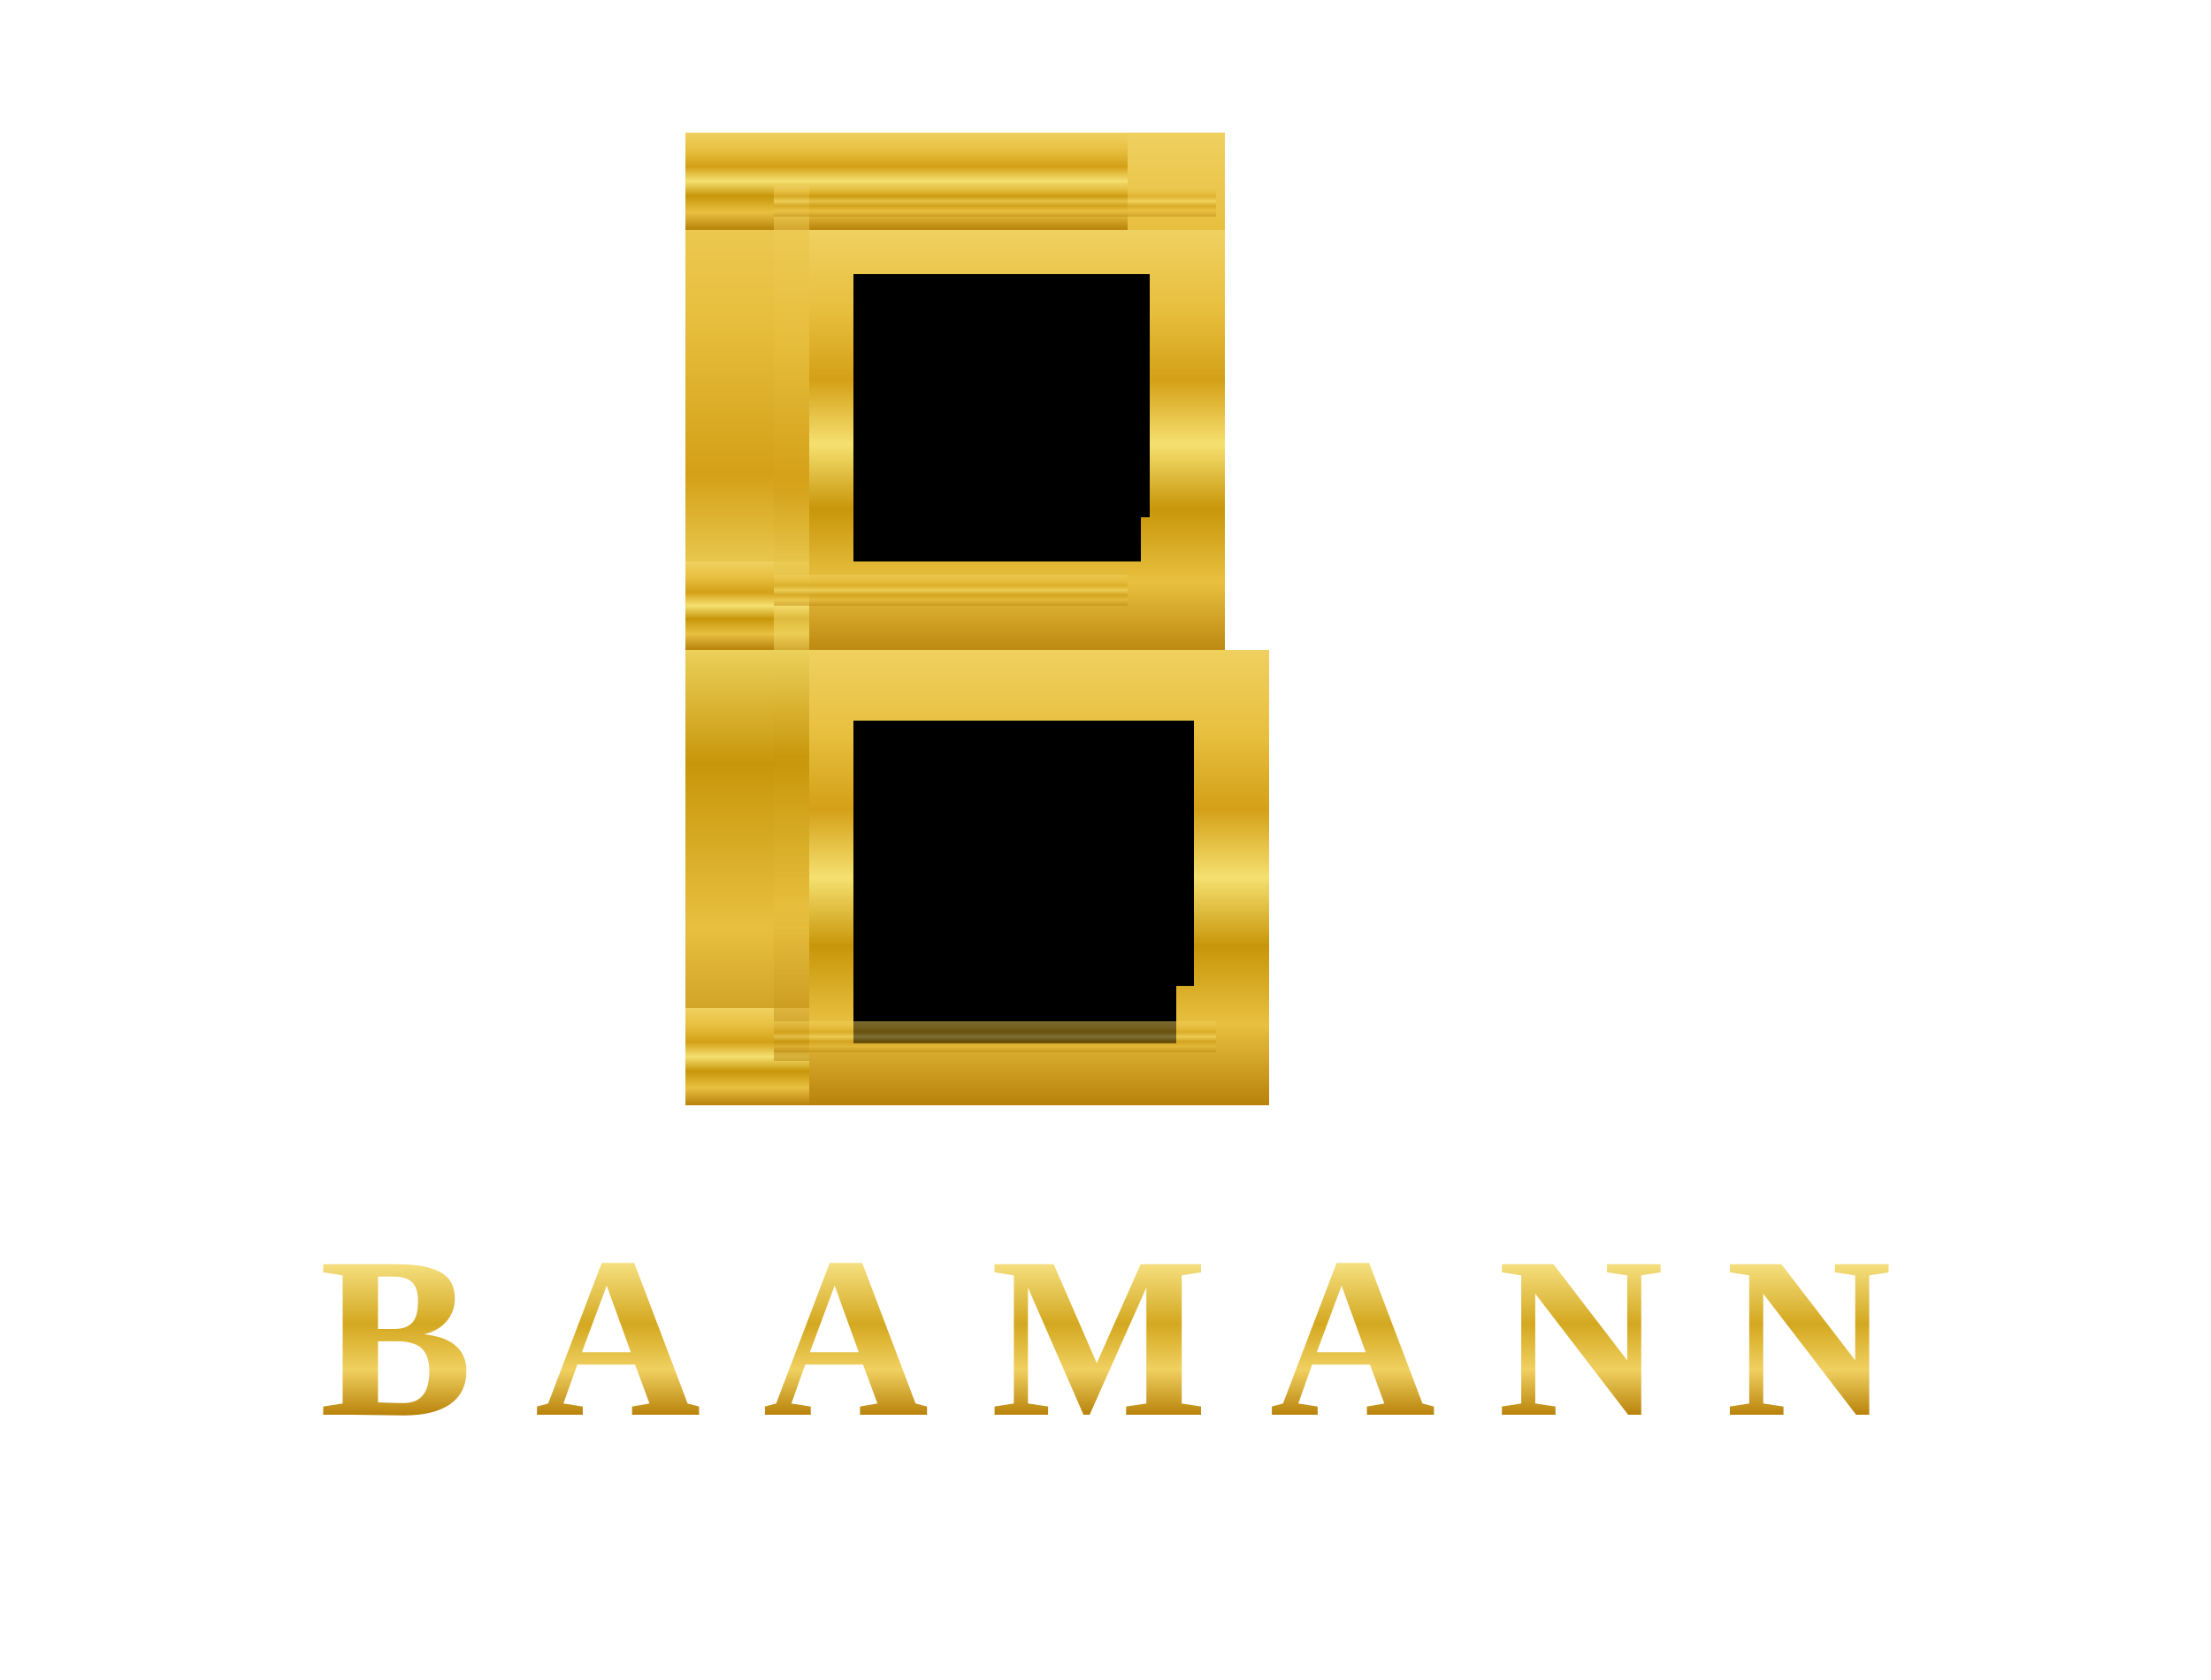
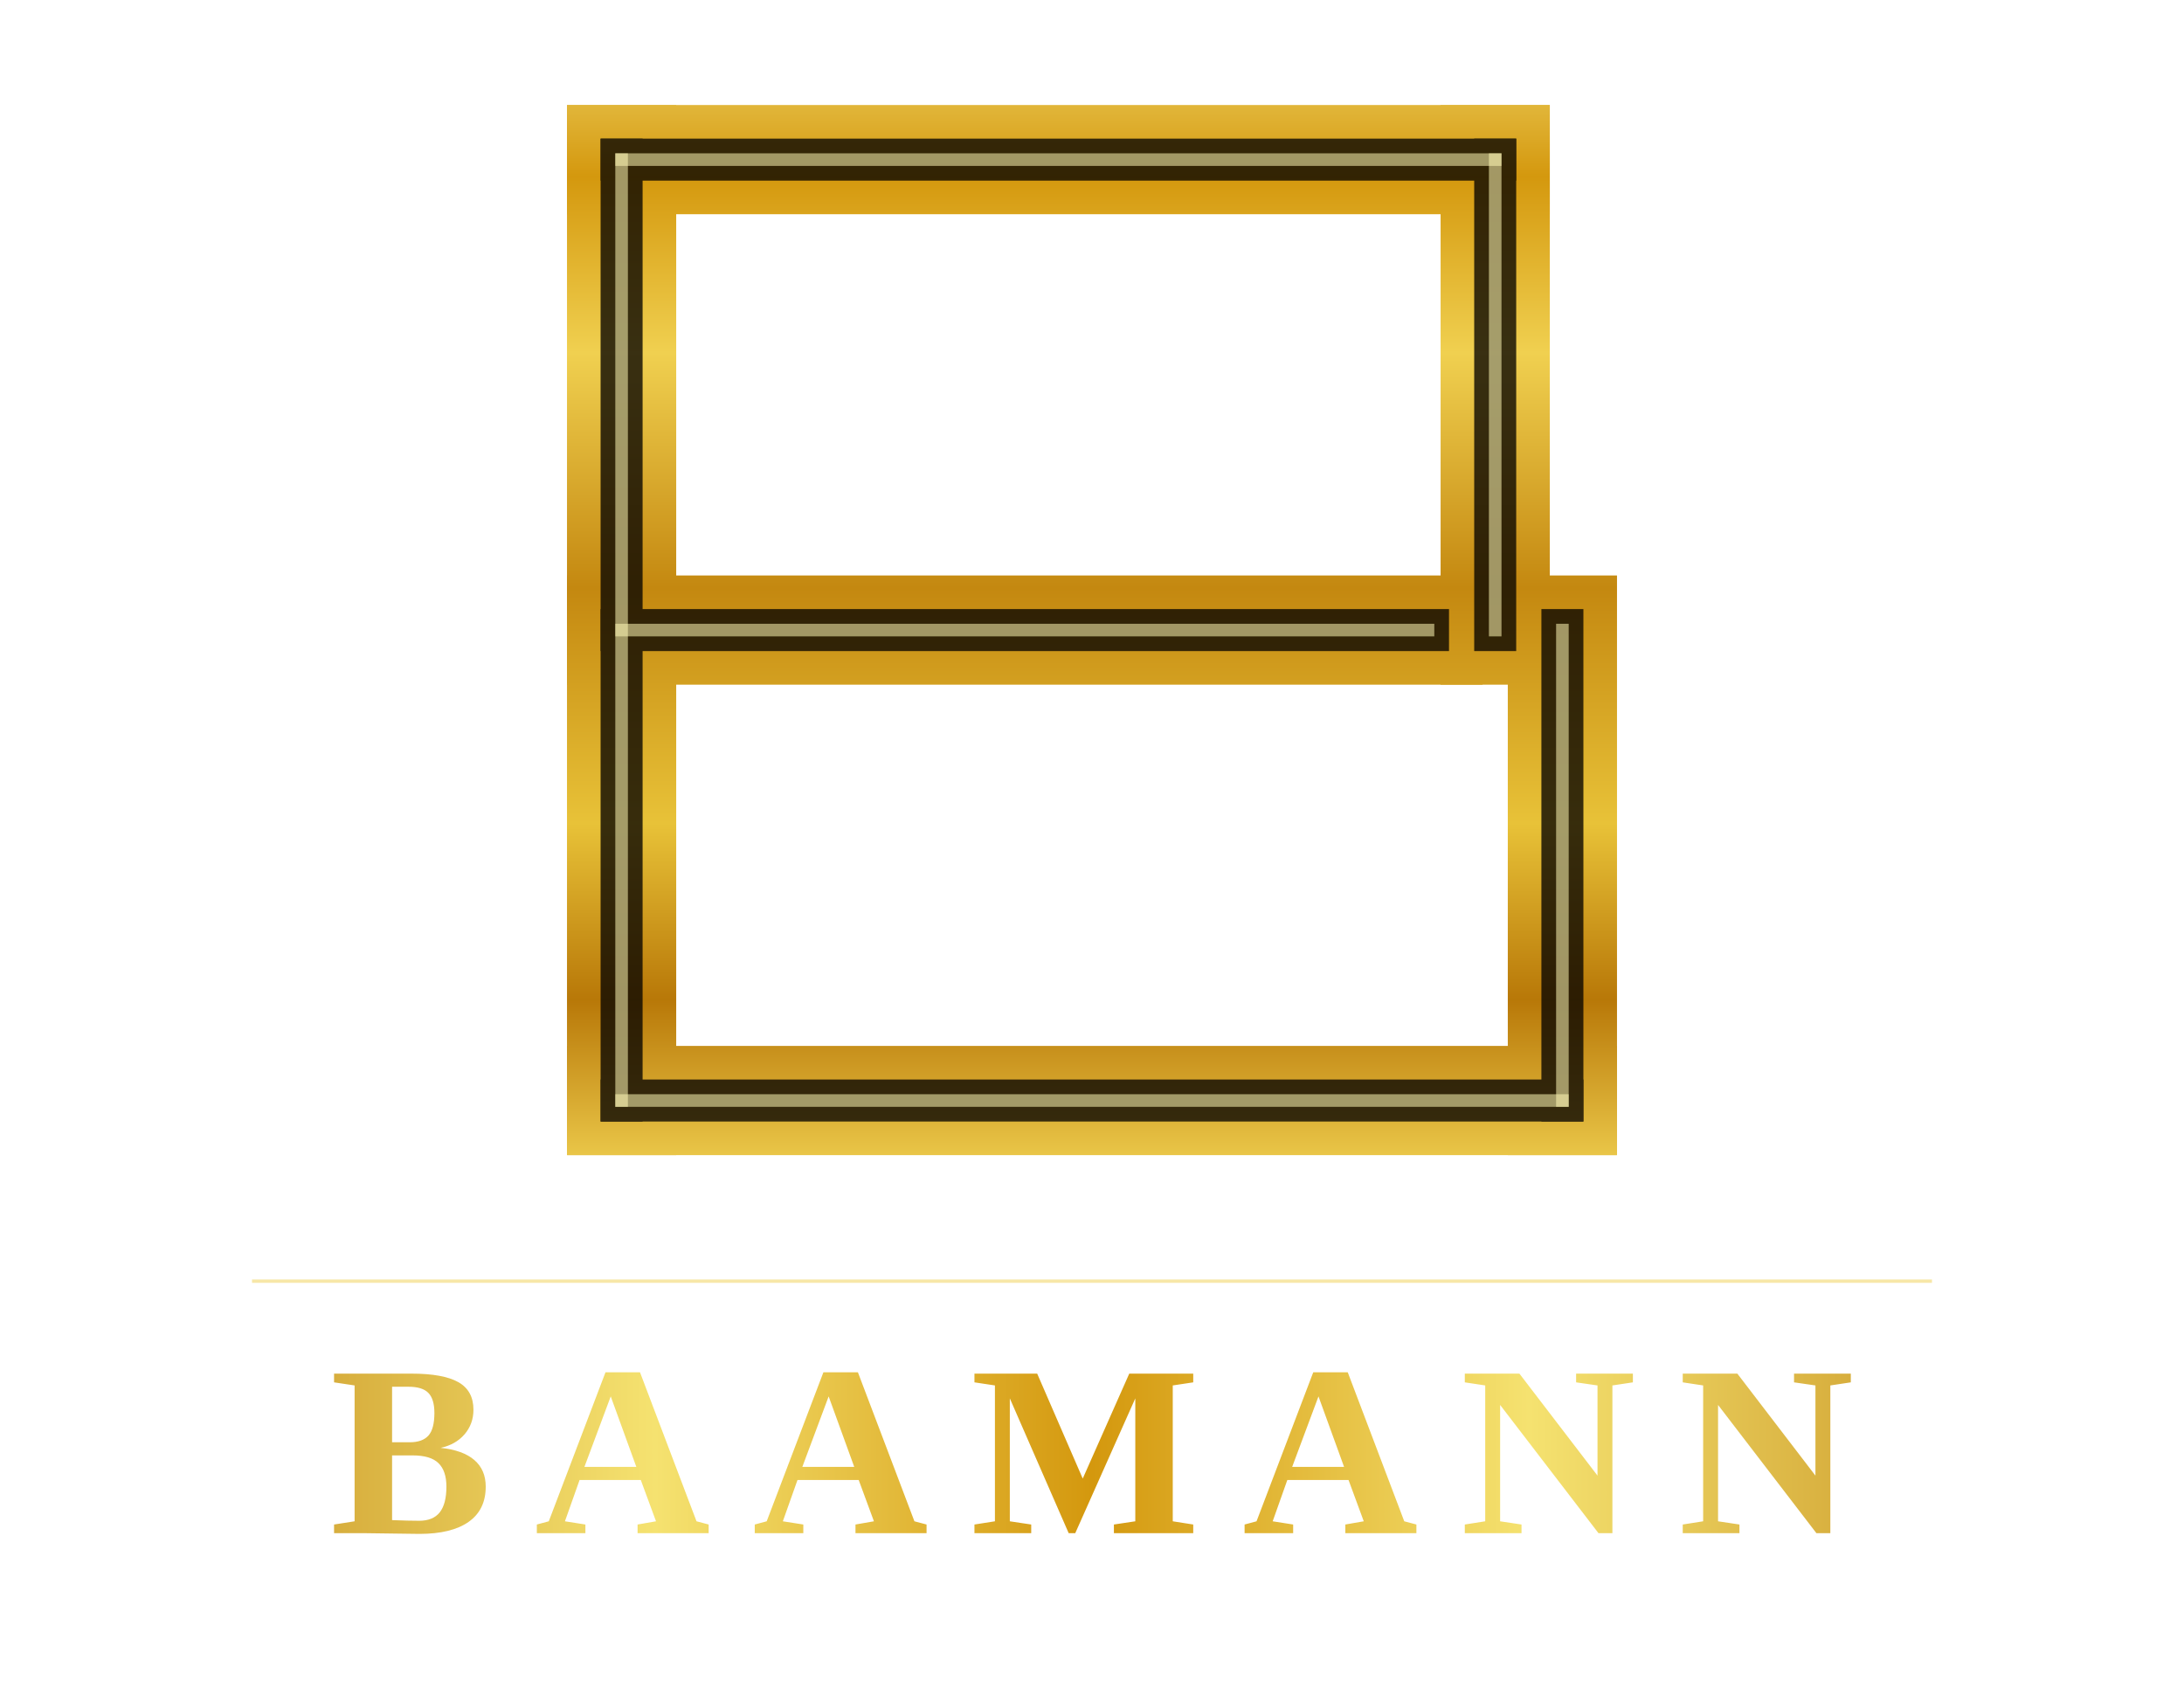
- <svg xmlns="http://www.w3.org/2000/svg" viewBox="0 0 500 380" width="500" height="380">
+ <svg xmlns="http://www.w3.org/2000/svg" viewBox="0 0 520 400" width="520" height="400">
  <defs>
-     <linearGradient id="goldMetal" x1="0%" y1="0%" x2="0%" y2="100%">
-       <stop offset="0%" stop-color="#f0d060" />
-       <stop offset="18%" stop-color="#e8c040" />
-       <stop offset="35%" stop-color="#d4a017" />
-       <stop offset="50%" stop-color="#f5e070" />
-       <stop offset="65%" stop-color="#c8960a" />
-       <stop offset="82%" stop-color="#e8c040" />
-       <stop offset="100%" stop-color="#b8820a" />
+     <linearGradient id="goldV" x1="0" y1="0" x2="0" y2="280" gradientUnits="userSpaceOnUse">
+       <stop offset="0%" stop-color="#f5e27a" />
+       <stop offset="15%" stop-color="#d4980e" />
+       <stop offset="30%" stop-color="#f0d050" />
+       <stop offset="50%" stop-color="#c48810" />
+       <stop offset="70%" stop-color="#e8c238" />
+       <stop offset="85%" stop-color="#b87808" />
+       <stop offset="100%" stop-color="#f0d050" />
    </linearGradient>
-     <linearGradient id="goldText" x1="0%" y1="0%" x2="0%" y2="100%">
-       <stop offset="0%" stop-color="#f5e080" />
-       <stop offset="40%" stop-color="#d4a820" />
-       <stop offset="70%" stop-color="#f0d060" />
-       <stop offset="100%" stop-color="#b8820a" />
+     <linearGradient id="goldT" x1="0" y1="300" x2="0" y2="370" gradientUnits="userSpaceOnUse">
+       <stop offset="0%" stop-color="#f5e270" />
+       <stop offset="30%" stop-color="#d4980e" />
+       <stop offset="60%" stop-color="#f0d050" />
+       <stop offset="100%" stop-color="#a86a08" />
+     </linearGradient>
+     <linearGradient id="shimmer" x1="0" y1="0" x2="520" y2="0" gradientUnits="userSpaceOnUse">
+       <stop offset="0%" stop-color="#b87808" stop-opacity="1" />
+       <stop offset="30%" stop-color="#f5e270" stop-opacity="1" />
+       <stop offset="50%" stop-color="#d4980e" stop-opacity="1" />
+       <stop offset="70%" stop-color="#f5e270" stop-opacity="1" />
+       <stop offset="100%" stop-color="#b87808" stop-opacity="1" />
    </linearGradient>
  </defs>
-   <g fill="url(#goldMetal)">
-     <rect x="155" y="30" width="28" height="220" />
-     <rect x="155" y="30" width="120" height="22" />
-     <rect x="155" y="228" width="120" height="22" />
-     <rect x="155" y="127" width="100" height="20" />
-     <rect x="255" y="30" width="22" height="119" />
-     <rect x="235" y="108" width="42" height="42" />
-     <rect x="265" y="147" width="22" height="103" />
-     <rect x="245" y="208" width="42" height="42" />
-     <rect x="183" y="52" width="94" height="97" />
-     <rect x="183" y="147" width="104" height="103" />
+   <g stroke="url(#goldV)" stroke-width="26" fill="none" stroke-linecap="square" stroke-linejoin="miter">
+     <line x1="148" y1="38" x2="148" y2="262" />
+     <line x1="148" y1="38" x2="356" y2="38" />
+     <line x1="356" y1="38" x2="356" y2="150" />
+     <line x1="148" y1="150" x2="340" y2="150" />
+     <line x1="372" y1="150" x2="372" y2="262" />
+     <line x1="148" y1="262" x2="372" y2="262" />
  </g>
-   <g fill="black">
-     <rect x="193" y="62" width="65" height="65" />
-     <rect x="248" y="62" width="12" height="55" />
-     <rect x="193" y="163" width="73" height="73" />
-     <rect x="256" y="163" width="14" height="60" />
+   <g stroke="#050200" stroke-width="10" fill="none" stroke-linecap="square" stroke-linejoin="miter" opacity="0.78">
+     <line x1="148" y1="38" x2="148" y2="262" />
+     <line x1="148" y1="38" x2="356" y2="38" />
+     <line x1="356" y1="38" x2="356" y2="150" />
+     <line x1="148" y1="150" x2="340" y2="150" />
+     <line x1="372" y1="150" x2="372" y2="262" />
+     <line x1="148" y1="262" x2="372" y2="262" />
  </g>
-   <rect x="175" y="42" width="8" height="198" fill="url(#goldMetal)" opacity="0.5" />
-   <rect x="175" y="42" width="100" height="7" fill="url(#goldMetal)" opacity="0.5" />
-   <rect x="175" y="231" width="100" height="7" fill="url(#goldMetal)" opacity="0.5" />
-   <rect x="175" y="130" width="80" height="7" fill="url(#goldMetal)" opacity="0.5" />
-   <text x="250" y="320" font-family="'Cormorant Garamond', 'Garamond', 'Times New Roman', Georgia, serif" font-size="52" font-weight="600" text-anchor="middle" fill="url(#goldText)" letter-spacing="14">BAAMANN</text>
-   <line x1="80" y1="275" x2="420" y2="275" stroke="url(#goldMetal)" stroke-width="1" opacity="0.6" />
+   <g stroke="rgba(255,248,180,0.55)" stroke-width="3" fill="none" stroke-linecap="square" stroke-linejoin="miter">
+     <line x1="148" y1="38" x2="148" y2="262" />
+     <line x1="148" y1="38" x2="356" y2="38" />
+     <line x1="356" y1="38" x2="356" y2="150" />
+     <line x1="148" y1="150" x2="340" y2="150" />
+     <line x1="372" y1="150" x2="372" y2="262" />
+     <line x1="148" y1="262" x2="372" y2="262" />
+   </g>
+   <line x1="60" y1="305" x2="460" y2="305" stroke="url(#goldV)" stroke-width="0.8" opacity="0.5" />
+   <text x="260" y="365" font-family="'Cormorant Garamond','Garamond','Times New Roman',Georgia,serif" font-size="58" font-weight="700" font-style="normal" text-anchor="middle" fill="url(#shimmer)" letter-spacing="10" dominant-baseline="auto">BAAMANN</text>
</svg>
